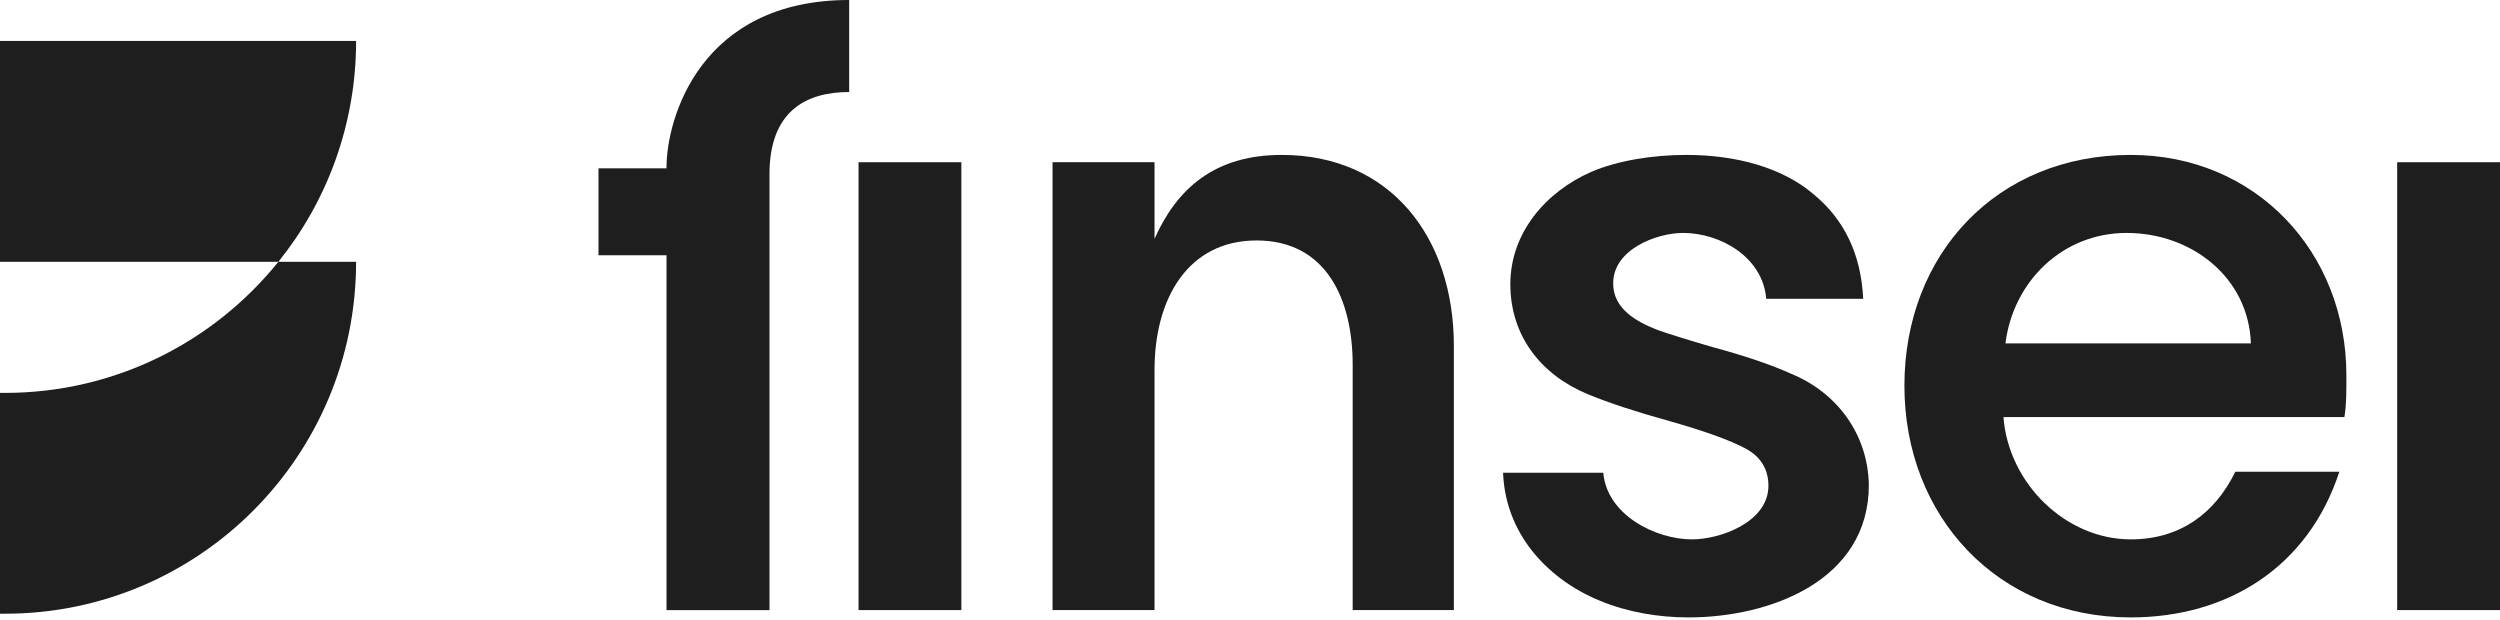
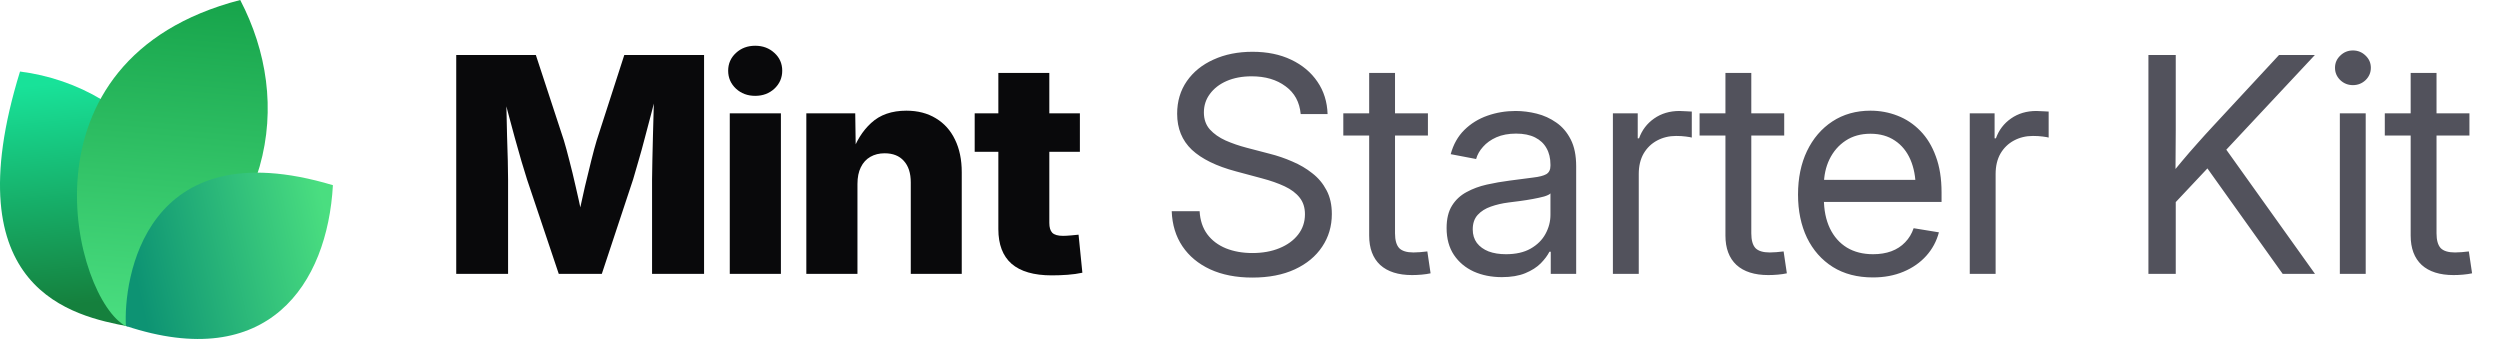
- <svg xmlns="http://www.w3.org/2000/svg" width="492" height="122" viewBox="0 0 492 122" fill="none">
-   <path fill-rule="evenodd" clip-rule="evenodd" d="M54.785 51.519L-2.50376e-06 51.519L-6.04153e-07 8.062L70.081 8.062C70.081 24.519 64.353 39.636 54.785 51.519ZM-3.63163e-06 77.322L0.96 77.322C22.71 77.322 42.114 67.256 54.785 51.519L70.081 51.519C70.081 89.771 39.135 120.78 0.96 120.78L-5.53123e-06 120.78L-3.63163e-06 77.322Z" fill="#1E1E1E" />
-   <path d="M492 31.926V120.066H471.765V31.926H492Z" fill="#1E1E1E" />
-   <path d="M461.767 73.837C461.767 77.143 461.803 79.409 461.381 82.075H394.283C395.265 95.167 406.565 106.149 419.326 106.149C429.039 106.149 435.901 101.044 439.913 92.832H460.381C454.291 111.534 438.478 121.506 419.326 121.506C393.154 121.506 374.787 101.632 374.787 75.916C374.787 50.011 392.976 30.487 419.326 30.487C443.929 30.487 461.767 49.593 461.767 73.837ZM442.974 67.578C442.531 54.581 431.274 45.843 418.535 45.843C405.795 45.843 396.168 55.508 394.674 67.578H442.974Z" fill="#1E1E1E" />
-   <path d="M332.313 121.506C320.456 121.506 308.224 117.449 300.885 107.589C297.711 103.216 296.018 98.364 295.806 93.032H315.528C316.235 101.35 325.815 106.149 332.988 106.149C338.543 106.149 348.027 102.762 348.027 95.592C348.027 92.286 346.44 89.733 343.266 88.133C340.197 86.534 335.276 84.774 328.504 82.855C321.943 81.042 316.599 79.282 312.472 77.576C303.269 73.771 297.234 66.092 297.234 55.921C297.234 45.803 304.242 37.755 313.107 33.846C318.292 31.607 325.21 30.487 331.877 30.487C341.824 30.487 350.805 33.046 356.837 38.165C362.974 43.177 366.255 50.056 366.678 58.8H347.591C346.929 50.57 338.525 45.843 331.242 45.843C325.995 45.843 317.472 49.079 317.472 55.761C317.472 60.789 322.002 63.282 326.202 64.939C328.636 65.792 332.234 66.912 336.996 68.298C343.345 70.004 348.53 71.764 352.551 73.577C361.564 77.303 367.602 85.463 367.789 95.432C367.789 114.25 348.374 121.506 332.313 121.506Z" fill="#1E1E1E" />
-   <path d="M252.243 30.487C273.53 30.487 286.121 46.588 286.121 68.078V120.066H266.207V71.797C266.207 58.952 261.044 47.323 247.284 47.323C233.928 47.323 227.212 58.58 227.212 72.797V120.066H207.139V31.927H227.212V47.003C231.622 37.085 239.06 30.487 252.243 30.487Z" fill="#1E1E1E" />
-   <path d="M189.196 31.926V120.066H168.96V31.926H189.196Z" fill="#1E1E1E" />
-   <path d="M131.169 32.986C131.169 23.284 137.811 0 167.117 0V18.11C158.486 18.11 151.435 21.991 151.435 34.28V50.23V85.15V120.07H131.169V50.23H117.782V33.128H131.169V32.986Z" fill="#1E1E1E" />
+ <svg xmlns="http://www.w3.org/2000/svg" width="177" height="24" viewBox="0 0 177 24" fill="none">
+   <path d="M9.061 23.108C5.268 22.377 -3.391 20.627 1.417 5.064C9.634 6.099 16.973 14.064 9.061 23.108Z" fill="url(#paint0_linear_17557_2020)" />
+   <path d="M8.919 23.094C5.276 21.222 0.784 4.209 17.007 0C20.757 7.193 19.621 16.545 8.919 23.094Z" fill="url(#paint1_linear_17557_2020)" />
+   <path d="M8.914 23.079C8.735 19.882 10.159 9.085 23.57 13.111C23.181 20.123 18.984 26.418 8.914 23.079Z" fill="url(#paint2_linear_17557_2020)" />
+   <path d="M32.301 19.392V3.894H37.938L39.925 9.948C40.036 10.315 40.164 10.787 40.31 11.362C40.462 11.938 40.611 12.552 40.757 13.204C40.91 13.855 41.048 14.483 41.173 15.086C41.305 15.682 41.412 16.192 41.495 16.615H40.695C40.771 16.192 40.871 15.682 40.996 15.086C41.128 14.49 41.267 13.866 41.412 13.214C41.565 12.562 41.714 11.948 41.86 11.373C42.005 10.79 42.133 10.315 42.244 9.948L44.2 3.894H49.848V19.392H46.166V12.704C46.166 12.357 46.173 11.917 46.187 11.383C46.2 10.849 46.214 10.27 46.228 9.646C46.249 9.022 46.266 8.391 46.28 7.753C46.301 7.115 46.311 6.519 46.311 5.964H46.623C46.485 6.561 46.332 7.181 46.166 7.826C45.999 8.471 45.833 9.102 45.666 9.719C45.507 10.336 45.351 10.901 45.198 11.414C45.053 11.928 44.928 12.357 44.824 12.704L42.608 19.392H39.561L37.314 12.704C37.203 12.357 37.072 11.928 36.919 11.414C36.773 10.901 36.614 10.34 36.441 9.729C36.274 9.112 36.104 8.481 35.931 7.836C35.764 7.192 35.608 6.567 35.463 5.964H35.827C35.834 6.512 35.844 7.105 35.858 7.743C35.872 8.374 35.886 9.005 35.9 9.636C35.92 10.26 35.938 10.839 35.952 11.373C35.965 11.907 35.972 12.351 35.972 12.704V19.392H32.301ZM51.668 19.392V8.024H55.288V19.392H51.668ZM53.468 6.786C52.927 6.786 52.473 6.616 52.105 6.276C51.738 5.93 51.554 5.507 51.554 5.007C51.554 4.508 51.738 4.088 52.105 3.749C52.473 3.409 52.927 3.239 53.468 3.239C54.009 3.239 54.463 3.409 54.83 3.749C55.198 4.082 55.382 4.501 55.382 5.007C55.382 5.507 55.198 5.93 54.83 6.276C54.463 6.616 54.009 6.786 53.468 6.786ZM60.708 13.027V19.392H57.088V8.024H60.551L60.593 10.967H60.281C60.593 10.024 61.061 9.268 61.685 8.7C62.309 8.124 63.138 7.836 64.171 7.836C64.975 7.836 65.672 8.017 66.262 8.377C66.851 8.731 67.302 9.234 67.614 9.885C67.933 10.537 68.092 11.307 68.092 12.194V19.392H64.483V12.912C64.483 12.26 64.32 11.754 63.994 11.394C63.675 11.033 63.221 10.853 62.632 10.853C62.25 10.853 61.914 10.936 61.623 11.102C61.332 11.269 61.106 11.515 60.947 11.841C60.787 12.16 60.708 12.555 60.708 13.027ZM76.456 8.024V10.749H69.008V8.024H76.456ZM70.683 5.163H74.292V15.783C74.292 16.102 74.361 16.334 74.5 16.48C74.646 16.625 74.899 16.698 75.259 16.698C75.405 16.698 75.596 16.688 75.831 16.667C76.074 16.646 76.251 16.629 76.362 16.615L76.632 19.309C76.313 19.378 75.963 19.427 75.582 19.455C75.207 19.482 74.836 19.496 74.469 19.496C73.2 19.496 72.25 19.222 71.619 18.674C70.995 18.127 70.683 17.308 70.683 16.22V5.163Z" fill="#09090B" />
+   <path d="M88.667 19.652C87.523 19.652 86.528 19.458 85.682 19.07C84.843 18.681 84.188 18.137 83.716 17.437C83.245 16.736 82.992 15.908 82.957 14.951H84.933C84.968 15.596 85.148 16.14 85.474 16.584C85.8 17.021 86.24 17.354 86.795 17.582C87.35 17.804 87.974 17.915 88.667 17.915C89.388 17.915 90.026 17.801 90.581 17.572C91.143 17.343 91.583 17.024 91.902 16.615C92.228 16.199 92.391 15.717 92.391 15.169C92.391 14.698 92.266 14.306 92.017 13.994C91.767 13.675 91.413 13.408 90.956 13.193C90.498 12.978 89.954 12.787 89.323 12.621L87.502 12.132C86.123 11.765 85.082 11.255 84.382 10.603C83.689 9.944 83.342 9.095 83.342 8.055C83.342 7.174 83.571 6.404 84.028 5.746C84.486 5.087 85.117 4.577 85.921 4.217C86.726 3.849 87.645 3.666 88.678 3.666C89.718 3.666 90.63 3.853 91.413 4.227C92.204 4.602 92.824 5.122 93.275 5.787C93.726 6.446 93.965 7.209 93.993 8.076H92.089C92.013 7.23 91.656 6.574 91.018 6.11C90.387 5.638 89.586 5.403 88.615 5.403C87.95 5.403 87.36 5.513 86.847 5.735C86.341 5.957 85.946 6.262 85.661 6.651C85.377 7.032 85.235 7.469 85.235 7.961C85.235 8.447 85.377 8.849 85.661 9.168C85.946 9.48 86.317 9.74 86.774 9.948C87.232 10.149 87.724 10.319 88.251 10.457L89.884 10.884C90.439 11.023 90.977 11.206 91.496 11.435C92.023 11.657 92.495 11.934 92.911 12.267C93.334 12.593 93.67 12.995 93.92 13.474C94.17 13.945 94.294 14.504 94.294 15.149C94.294 16.015 94.066 16.788 93.608 17.468C93.157 18.148 92.512 18.681 91.673 19.07C90.834 19.458 89.832 19.652 88.667 19.652ZM101.097 8.024V9.594H95.106V8.024H101.097ZM96.937 5.163H98.767V16.521C98.767 17 98.865 17.347 99.059 17.562C99.26 17.77 99.6 17.874 100.078 17.874C100.21 17.874 100.366 17.867 100.546 17.853C100.733 17.832 100.903 17.815 101.056 17.801L101.285 19.351C101.097 19.392 100.886 19.423 100.65 19.444C100.414 19.465 100.189 19.475 99.974 19.475C98.996 19.475 98.244 19.236 97.717 18.758C97.197 18.272 96.937 17.579 96.937 16.677V5.163ZM106.33 19.621C105.595 19.621 104.932 19.489 104.343 19.226C103.754 18.955 103.285 18.564 102.939 18.05C102.592 17.53 102.419 16.896 102.419 16.147C102.419 15.495 102.547 14.965 102.804 14.556C103.06 14.146 103.403 13.828 103.833 13.599C104.263 13.363 104.742 13.186 105.269 13.068C105.796 12.95 106.333 12.857 106.881 12.787C107.574 12.69 108.132 12.617 108.555 12.569C108.978 12.52 109.287 12.441 109.481 12.33C109.675 12.212 109.772 12.014 109.772 11.737V11.654C109.772 11.203 109.679 10.815 109.492 10.489C109.311 10.163 109.041 9.91 108.68 9.729C108.32 9.549 107.872 9.459 107.338 9.459C106.805 9.459 106.34 9.546 105.945 9.719C105.556 9.892 105.241 10.118 104.998 10.395C104.755 10.665 104.593 10.953 104.509 11.258L102.71 10.915C102.897 10.222 103.22 9.65 103.677 9.199C104.135 8.748 104.679 8.412 105.31 8.19C105.941 7.968 106.607 7.857 107.307 7.857C107.8 7.857 108.295 7.92 108.795 8.044C109.301 8.169 109.765 8.381 110.188 8.679C110.611 8.97 110.951 9.369 111.208 9.875C111.464 10.374 111.593 11.005 111.593 11.768V19.392H109.793V17.822H109.7C109.568 18.085 109.363 18.359 109.086 18.643C108.809 18.921 108.444 19.153 107.994 19.34C107.543 19.527 106.988 19.621 106.33 19.621ZM106.621 17.998C107.321 17.998 107.904 17.867 108.368 17.603C108.84 17.333 109.19 16.986 109.419 16.563C109.654 16.133 109.772 15.682 109.772 15.211V13.692C109.703 13.769 109.554 13.841 109.325 13.911C109.096 13.973 108.829 14.032 108.524 14.088C108.226 14.143 107.921 14.192 107.609 14.233C107.304 14.275 107.033 14.309 106.798 14.337C106.354 14.393 105.938 14.49 105.549 14.628C105.168 14.76 104.86 14.954 104.624 15.211C104.388 15.467 104.27 15.811 104.27 16.241C104.27 16.615 104.367 16.934 104.561 17.198C104.762 17.461 105.04 17.662 105.393 17.801C105.747 17.933 106.156 17.998 106.621 17.998ZM114.193 19.392V8.024H115.951V9.792H116.045C116.253 9.209 116.61 8.741 117.116 8.388C117.622 8.034 118.219 7.857 118.905 7.857C119.058 7.857 119.217 7.864 119.384 7.878C119.55 7.885 119.682 7.892 119.779 7.899V9.74C119.716 9.719 119.578 9.695 119.363 9.667C119.155 9.639 118.922 9.625 118.666 9.625C118.174 9.625 117.726 9.733 117.324 9.948C116.922 10.163 116.603 10.471 116.367 10.874C116.138 11.276 116.024 11.758 116.024 12.319V19.392H114.193ZM126.322 8.024V9.594H120.33V8.024H126.322ZM122.161 5.163H123.992V16.521C123.992 17 124.089 17.347 124.283 17.562C124.484 17.77 124.824 17.874 125.302 17.874C125.434 17.874 125.59 17.867 125.77 17.853C125.958 17.832 126.127 17.815 126.28 17.801L126.509 19.351C126.322 19.392 126.11 19.423 125.874 19.444C125.639 19.465 125.413 19.475 125.198 19.475C124.221 19.475 123.468 19.236 122.941 18.758C122.421 18.272 122.161 17.579 122.161 16.677V5.163ZM132.604 19.642C131.502 19.642 130.555 19.396 129.765 18.903C128.974 18.404 128.364 17.714 127.934 16.834C127.511 15.946 127.3 14.927 127.3 13.775C127.3 12.611 127.511 11.584 127.934 10.697C128.364 9.802 128.964 9.102 129.734 8.596C130.51 8.089 131.408 7.836 132.428 7.836C133.1 7.836 133.738 7.954 134.341 8.19C134.952 8.426 135.489 8.783 135.954 9.261C136.425 9.74 136.793 10.343 137.056 11.071C137.327 11.792 137.462 12.645 137.462 13.63V14.296H128.433V12.735H136.463L135.631 13.297C135.631 12.541 135.506 11.876 135.257 11.3C135.007 10.725 134.643 10.277 134.165 9.958C133.686 9.632 133.107 9.469 132.428 9.469C131.748 9.469 131.162 9.632 130.67 9.958C130.177 10.284 129.796 10.725 129.526 11.279C129.262 11.827 129.13 12.441 129.13 13.12V14.046C129.13 14.864 129.273 15.572 129.557 16.168C129.841 16.757 130.243 17.211 130.763 17.53C131.283 17.842 131.901 17.998 132.615 17.998C133.093 17.998 133.523 17.929 133.905 17.79C134.293 17.645 134.619 17.433 134.882 17.156C135.153 16.879 135.354 16.546 135.486 16.157L137.275 16.449C137.108 17.08 136.81 17.634 136.38 18.113C135.95 18.591 135.413 18.966 134.768 19.236C134.123 19.507 133.402 19.642 132.604 19.642ZM139.459 19.392V8.024H141.217V9.792H141.311C141.519 9.209 141.876 8.741 142.382 8.388C142.888 8.034 143.485 7.857 144.171 7.857C144.324 7.857 144.483 7.864 144.649 7.878C144.816 7.885 144.948 7.892 145.045 7.899V9.74C144.982 9.719 144.844 9.695 144.629 9.667C144.421 9.639 144.188 9.625 143.932 9.625C143.439 9.625 142.992 9.733 142.59 9.948C142.188 10.163 141.869 10.471 141.633 10.874C141.404 11.276 141.29 11.758 141.29 12.319V19.392H139.459ZM153.429 14.961V12.715C153.783 12.257 154.136 11.82 154.49 11.404C154.844 10.981 155.204 10.565 155.572 10.156C155.939 9.74 156.314 9.327 156.695 8.918L161.355 3.894H163.893L157.277 10.967H157.184L153.429 14.961ZM152.108 19.392V3.894H154.043V9.241L154.022 12.559L154.043 13.505V19.392H152.108ZM161.615 19.392L155.967 11.477L157.173 9.969L163.903 19.392H161.615ZM165.661 19.392V8.024H167.492V19.392H165.661ZM166.587 6.027C166.24 6.027 165.942 5.909 165.692 5.673C165.443 5.43 165.318 5.139 165.318 4.799C165.318 4.459 165.443 4.172 165.692 3.936C165.942 3.693 166.24 3.572 166.587 3.572C166.934 3.572 167.232 3.693 167.482 3.936C167.731 4.172 167.856 4.459 167.856 4.799C167.856 5.139 167.731 5.43 167.482 5.673C167.232 5.909 166.934 6.027 166.587 6.027ZM174.836 8.024V9.594H168.844V8.024H174.836ZM170.675 5.163H172.506V16.521C172.506 17 172.603 17.347 172.797 17.562C172.998 17.77 173.338 17.874 173.816 17.874C173.948 17.874 174.104 17.867 174.284 17.853C174.472 17.832 174.641 17.815 174.794 17.801L175.023 19.351C174.836 19.392 174.624 19.423 174.388 19.444C174.153 19.465 173.927 19.475 173.712 19.475C172.735 19.475 171.982 19.236 171.455 18.758C170.935 18.272 170.675 17.579 170.675 16.677V5.163Z" fill="#52525C" />
+   <defs>
+     <linearGradient id="paint0_linear_17557_2020" x1="3.776" y1="5.916" x2="5.232" y2="21.559" gradientUnits="userSpaceOnUse">
+       <stop stop-color="#18E299" />
+       <stop offset="1" stop-color="#15803D" />
+     </linearGradient>
+     <linearGradient id="paint1_linear_17557_2020" x1="12.171" y1="-0.718" x2="10.19" y2="22.983" gradientUnits="userSpaceOnUse">
+       <stop stop-color="#16A34A" />
+       <stop offset="1" stop-color="#4ADE80" />
+     </linearGradient>
+     <linearGradient id="paint2_linear_17557_2020" x1="23.133" y1="15.353" x2="9.338" y2="18.52" gradientUnits="userSpaceOnUse">
+       <stop stop-color="#4ADE80" />
+       <stop offset="1" stop-color="#0D9373" />
+     </linearGradient>
+   </defs>
</svg>
